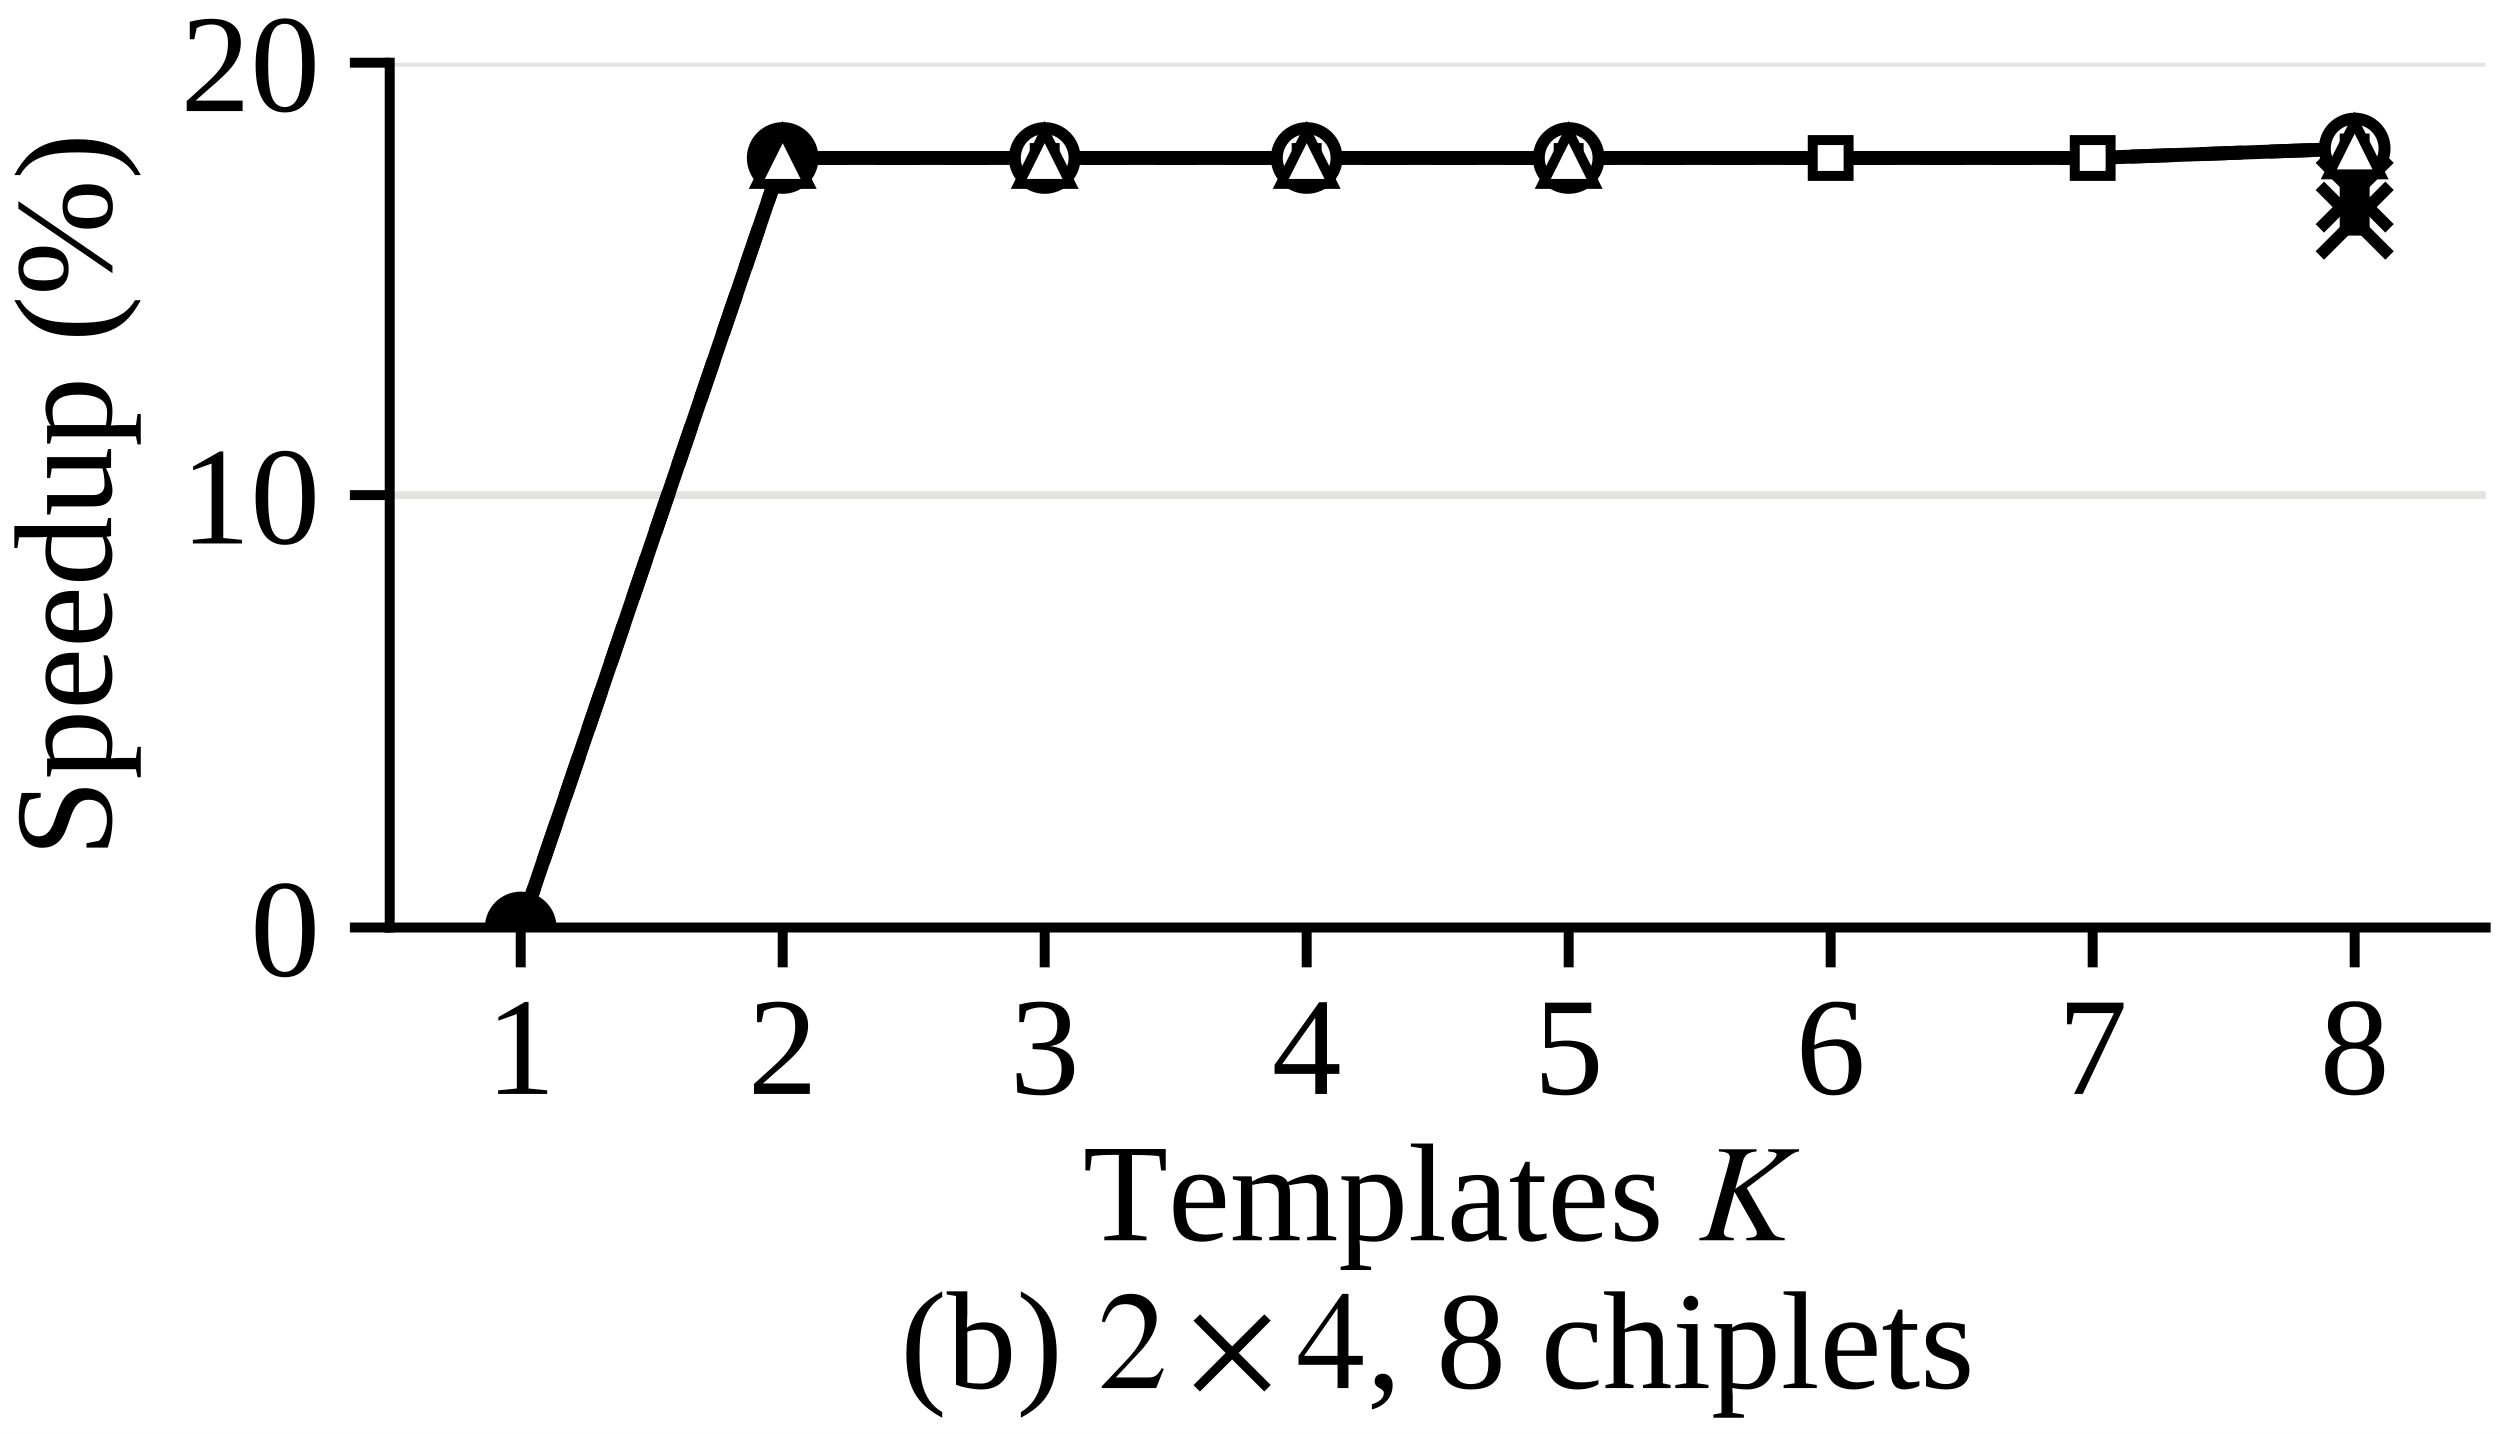
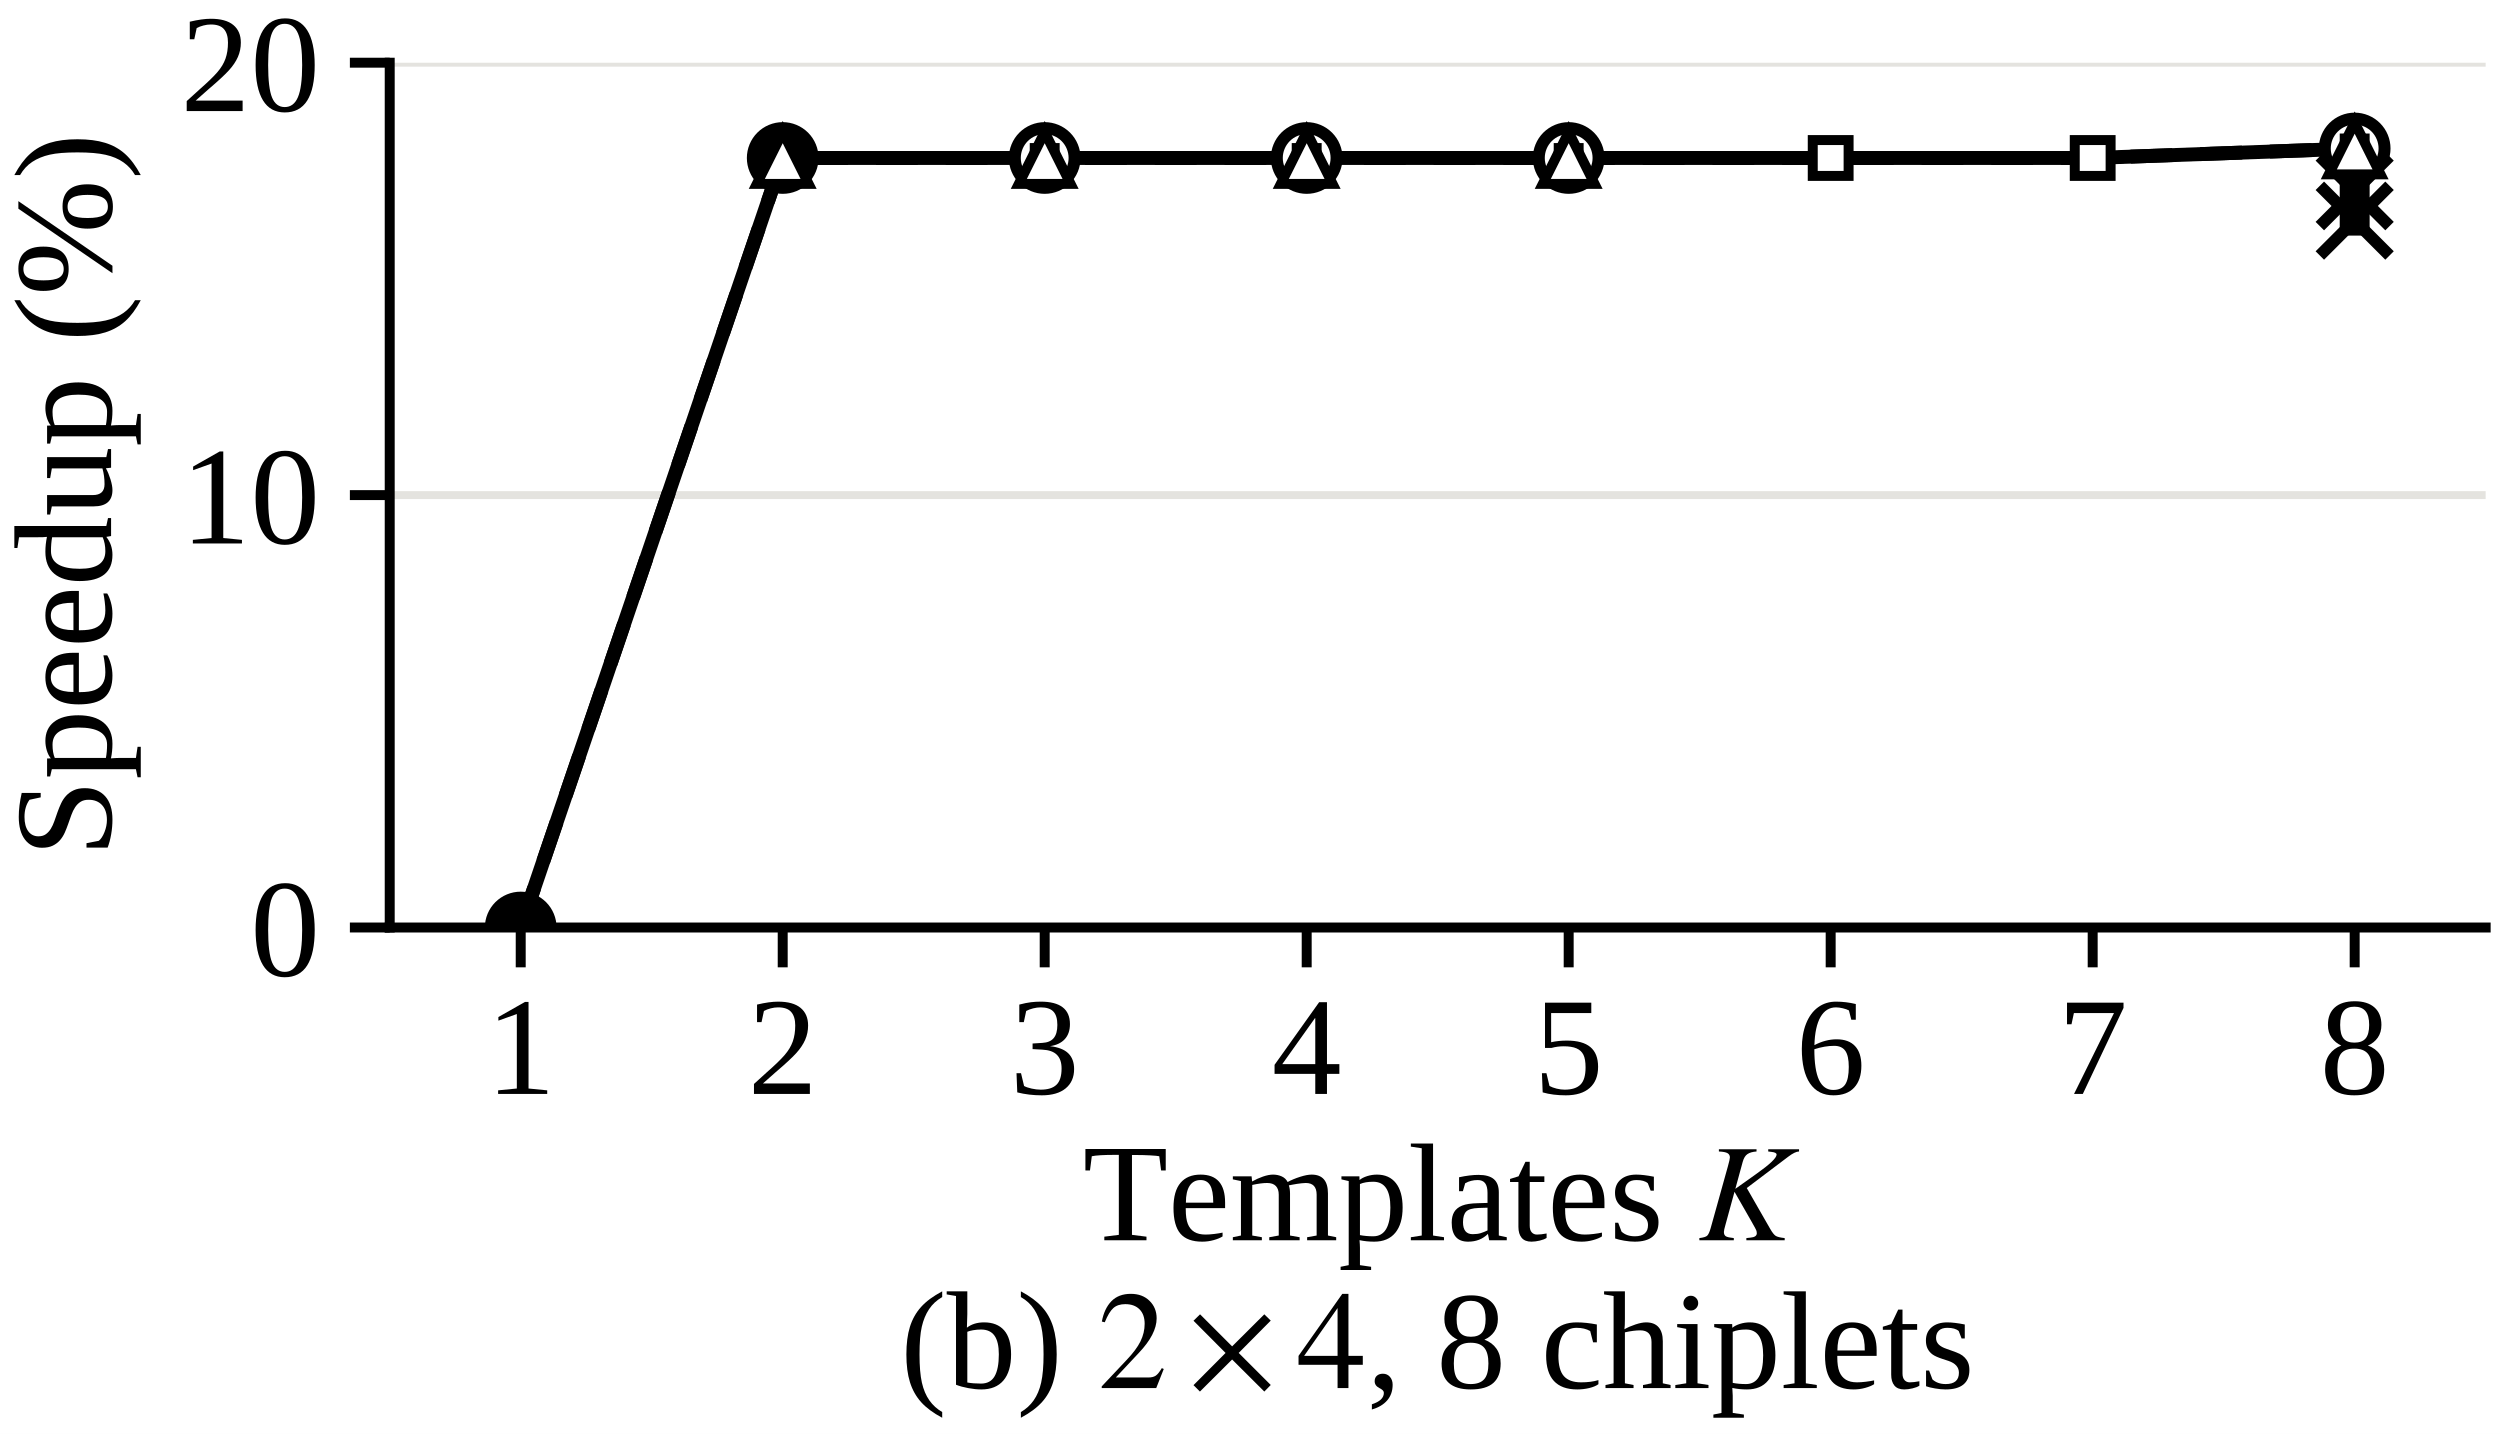
<svg xmlns="http://www.w3.org/2000/svg" xmlns:xlink="http://www.w3.org/1999/xlink" width="125.529pt" height="72pt" viewBox="0 0 125.529 72" version="1.1">
  <defs>
    <style type="text/css">*{stroke-linejoin: round; stroke-linecap: butt}</style>
  </defs>
  <g id="figure_1">
    <g id="patch_1">
      <path d="M 0 72  L 125.529 72  L 125.529 0  L 0 0  z " style="fill: #ffffff" />
    </g>
    <g id="axes_1">
      <g id="patch_2">
        <path d="M 19.568 46.572  L 124.809 46.572  L 124.809 3.149  L 19.568 3.149  z " style="fill: #ffffff" />
      </g>
      <g id="matplotlib.axis_1">
        <g id="xtick_1">
          <g id="line2d_1">
            <defs>
-               <path id="m168c11b2f8" d="M 0 0  L 0 2  " style="stroke: #000000; stroke-width: 0.5" />
-             </defs>
-             <g>
-               <use xlink:href="#m168c11b2f8" x="26.146" y="46.572" style="stroke: #000000; stroke-width: 0.5" />
+               <path id="m51d42bd4fb" d="M 0 0  L 0 2  " style="stroke: #000000; stroke-width: 0.5" />
+             </defs>
+             <g>
+               <use xlink:href="#m51d42bd4fb" x="26.146" y="46.572" style="stroke: #000000; stroke-width: 0.5" />
            </g>
          </g>
          <g id="text_1">
            <g transform="translate(24.3957 54.92922) scale(0.07 -0.07)">
              <defs>
                <path id="LiberationSerif-31" d="M 1959 250  L 2816 166  L 2816 0  L 563 0  L 563 166  L 1422 250  L 1422 3669  L 575 3366  L 575 3531  L 1797 4225  L 1959 4225  L 1959 250  z " transform="scale(0.015625)" />
              </defs>
              <use xlink:href="#LiberationSerif-31" />
            </g>
          </g>
        </g>
        <g id="xtick_2">
          <g id="line2d_2">
            <g>
-               <use xlink:href="#m168c11b2f8" x="39.301" y="46.572" style="stroke: #000000; stroke-width: 0.5" />
+               <use xlink:href="#m51d42bd4fb" x="39.301" y="46.572" style="stroke: #000000; stroke-width: 0.5" />
            </g>
          </g>
          <g id="text_2">
            <g transform="translate(37.55084 54.92922) scale(0.07 -0.07)">
              <defs>
                <path id="LiberationSerif-32" d="M 2847 0  L 281 0  L 281 459  L 863 988  Q 1422 1478 1684 1781  Q 1947 2084 2061 2406  Q 2175 2728 2175 3144  Q 2175 3550 1990 3762  Q 1806 3975 1388 3975  Q 1222 3975 1047 3929  Q 872 3884 738 3809  L 628 3297  L 422 3297  L 422 4103  Q 991 4238 1388 4238  Q 2075 4238 2420 3952  Q 2766 3666 2766 3144  Q 2766 2794 2630 2483  Q 2494 2172 2212 1864  Q 1931 1556 1281 1003  Q 1003 766 691 481  L 2847 481  L 2847 0  z " transform="scale(0.015625)" />
              </defs>
              <use xlink:href="#LiberationSerif-32" />
            </g>
          </g>
        </g>
        <g id="xtick_3">
          <g id="line2d_3">
            <g>
-               <use xlink:href="#m168c11b2f8" x="52.456" y="46.572" style="stroke: #000000; stroke-width: 0.5" />
+               <use xlink:href="#m51d42bd4fb" x="52.456" y="46.572" style="stroke: #000000; stroke-width: 0.5" />
            </g>
          </g>
          <g id="text_3">
            <g transform="translate(50.70598 54.92922) scale(0.07 -0.07)">
              <defs>
                <path id="LiberationSerif-33" d="M 2950 1141  Q 2950 575 2562 256  Q 2175 -63 1466 -63  Q 872 -63 341 72  L 306 953  L 513 953  L 653 366  Q 775 297 998 247  Q 1222 197 1416 197  Q 1906 197 2140 422  Q 2375 647 2375 1172  Q 2375 1584 2159 1798  Q 1944 2013 1491 2034  L 1044 2059  L 1044 2316  L 1491 2344  Q 1844 2363 2012 2563  Q 2181 2763 2181 3169  Q 2181 3591 1998 3783  Q 1816 3975 1416 3975  Q 1250 3975 1069 3929  Q 888 3884 750 3809  L 641 3297  L 434 3297  L 434 4103  Q 744 4184 969 4211  Q 1194 4238 1416 4238  Q 2759 4238 2759 3206  Q 2759 2772 2520 2514  Q 2281 2256 1844 2194  Q 2413 2128 2681 1867  Q 2950 1606 2950 1141  z " transform="scale(0.015625)" />
              </defs>
              <use xlink:href="#LiberationSerif-33" />
            </g>
          </g>
        </g>
        <g id="xtick_4">
          <g id="line2d_4">
            <g>
-               <use xlink:href="#m168c11b2f8" x="65.611" y="46.572" style="stroke: #000000; stroke-width: 0.5" />
+               <use xlink:href="#m51d42bd4fb" x="65.611" y="46.572" style="stroke: #000000; stroke-width: 0.5" />
            </g>
          </g>
          <g id="text_4">
            <g transform="translate(63.86112 54.92922) scale(0.07 -0.07)">
              <defs>
                <path id="LiberationSerif-34" d="M 2531 922  L 2531 0  L 1994 0  L 1994 922  L 125 922  L 125 1338  L 2172 4213  L 2531 4213  L 2531 1369  L 3100 1369  L 3100 922  L 2531 922  z M 1994 3478  L 1978 3478  L 478 1369  L 1994 1369  L 1994 3478  z " transform="scale(0.015625)" />
              </defs>
              <use xlink:href="#LiberationSerif-34" />
            </g>
          </g>
        </g>
        <g id="xtick_5">
          <g id="line2d_5">
            <g>
-               <use xlink:href="#m168c11b2f8" x="78.766" y="46.572" style="stroke: #000000; stroke-width: 0.5" />
+               <use xlink:href="#m51d42bd4fb" x="78.766" y="46.572" style="stroke: #000000; stroke-width: 0.5" />
            </g>
          </g>
          <g id="text_5">
            <g transform="translate(77.01627 54.92922) scale(0.07 -0.07)">
              <defs>
                <path id="LiberationSerif-35" d="M 1516 2450  Q 2241 2450 2595 2153  Q 2950 1856 2950 1247  Q 2950 616 2565 276  Q 2181 -63 1466 -63  Q 872 -63 406 72  L 372 953  L 578 953  L 719 366  Q 856 291 1048 244  Q 1241 197 1416 197  Q 1909 197 2142 430  Q 2375 663 2375 1216  Q 2375 1603 2275 1801  Q 2175 2000 1956 2094  Q 1738 2188 1369 2188  Q 1084 2188 813 2113  L 513 2113  L 513 4191  L 2638 4191  L 2638 3713  L 794 3713  L 794 2375  Q 1131 2450 1516 2450  z " transform="scale(0.015625)" />
              </defs>
              <use xlink:href="#LiberationSerif-35" />
            </g>
          </g>
        </g>
        <g id="xtick_6">
          <g id="line2d_6">
            <g>
-               <use xlink:href="#m168c11b2f8" x="91.921" y="46.572" style="stroke: #000000; stroke-width: 0.5" />
+               <use xlink:href="#m51d42bd4fb" x="91.921" y="46.572" style="stroke: #000000; stroke-width: 0.5" />
            </g>
          </g>
          <g id="text_6">
            <g transform="translate(90.17141 54.92922) scale(0.07 -0.07)">
              <defs>
                <path id="LiberationSerif-36" d="M 3009 1300  Q 3009 647 2679 292  Q 2350 -63 1728 -63  Q 1022 -63 648 487  Q 275 1038 275 2069  Q 275 2744 472 3234  Q 669 3725 1023 3981  Q 1378 4238 1844 4238  Q 2300 4238 2753 4128  L 2753 3406  L 2547 3406  L 2438 3834  Q 2334 3891 2159 3933  Q 1984 3975 1844 3975  Q 1388 3975 1133 3533  Q 878 3091 853 2241  Q 1363 2509 1875 2509  Q 2428 2509 2718 2198  Q 3009 1888 3009 1300  z M 1716 184  Q 2094 184 2262 429  Q 2431 675 2431 1241  Q 2431 1753 2270 1981  Q 2109 2209 1759 2209  Q 1331 2209 850 2053  Q 850 1100 1065 642  Q 1281 184 1716 184  z " transform="scale(0.015625)" />
              </defs>
              <use xlink:href="#LiberationSerif-36" />
            </g>
          </g>
        </g>
        <g id="xtick_7">
          <g id="line2d_7">
            <g>
-               <use xlink:href="#m168c11b2f8" x="105.077" y="46.572" style="stroke: #000000; stroke-width: 0.5" />
+               <use xlink:href="#m51d42bd4fb" x="105.077" y="46.572" style="stroke: #000000; stroke-width: 0.5" />
            </g>
          </g>
          <g id="text_7">
            <g transform="translate(103.3266 54.92922) scale(0.07 -0.07)">
              <defs>
                <path id="LiberationSerif-37" d="M 628 3200  L 422 3200  L 422 4191  L 3016 4191  L 3016 3950  L 1147 0  L 744 0  L 2578 3713  L 738 3713  L 628 3200  z " transform="scale(0.015625)" />
              </defs>
              <use xlink:href="#LiberationSerif-37" />
            </g>
          </g>
        </g>
        <g id="xtick_8">
          <g id="line2d_8">
            <g>
-               <use xlink:href="#m168c11b2f8" x="118.232" y="46.572" style="stroke: #000000; stroke-width: 0.5" />
+               <use xlink:href="#m51d42bd4fb" x="118.232" y="46.572" style="stroke: #000000; stroke-width: 0.5" />
            </g>
          </g>
          <g id="text_8">
            <g transform="translate(116.4817 54.92922) scale(0.07 -0.07)">
              <defs>
                <path id="LiberationSerif-38" d="M 2828 3169  Q 2828 2825 2661 2586  Q 2494 2347 2209 2222  Q 2566 2091 2761 1811  Q 2956 1531 2956 1131  Q 2956 538 2622 237  Q 2288 -63 1581 -63  Q 244 -63 244 1131  Q 244 1547 444 1820  Q 644 2094 984 2222  Q 713 2347 542 2584  Q 372 2822 372 3169  Q 372 3688 689 3972  Q 1006 4256 1606 4256  Q 2188 4256 2508 3973  Q 2828 3691 2828 3169  z M 2394 1131  Q 2394 1631 2198 1856  Q 2003 2081 1581 2081  Q 1169 2081 987 1867  Q 806 1653 806 1131  Q 806 603 990 393  Q 1175 184 1581 184  Q 1997 184 2195 401  Q 2394 619 2394 1131  z M 2266 3169  Q 2266 3600 2097 3803  Q 1928 4006 1588 4006  Q 1256 4006 1095 3809  Q 934 3613 934 3169  Q 934 2734 1090 2545  Q 1247 2356 1588 2356  Q 1938 2356 2102 2548  Q 2266 2741 2266 3169  z " transform="scale(0.015625)" />
              </defs>
              <use xlink:href="#LiberationSerif-38" />
            </g>
          </g>
        </g>
        <g id="text_9">
          <g transform="translate(54.37369 62.32) scale(0.07 -0.07)">
            <defs>
              <path id="LiberationSerif-54" d="M 984 0  L 984 166  L 1650 250  L 1650 3922  L 1491 3922  Q 700 3922 409 3859  L 325 3206  L 116 3206  L 116 4191  L 3803 4191  L 3803 3206  L 3591 3206  L 3506 3859  Q 3413 3881 3097 3898  Q 2781 3916 2406 3916  L 2253 3916  L 2253 250  L 2919 166  L 2919 0  L 984 0  z " transform="scale(0.015625)" />
              <path id="LiberationSerif-65" d="M 813 1478  L 813 1422  Q 813 991 908 752  Q 1003 513 1201 388  Q 1400 263 1722 263  Q 1891 263 2122 291  Q 2353 319 2503 353  L 2503 178  Q 2353 81 2095 9  Q 1838 -63 1569 -63  Q 884 -63 567 306  Q 250 675 250 1491  Q 250 2259 572 2637  Q 894 3016 1491 3016  Q 2619 3016 2619 1734  L 2619 1478  L 813 1478  z M 1491 2766  Q 1166 2766 992 2503  Q 819 2241 819 1728  L 2075 1728  Q 2075 2288 1931 2527  Q 1788 2766 1491 2766  z " transform="scale(0.015625)" />
              <path id="LiberationSerif-6d" d="M 1019 2700  Q 1253 2834 1515 2925  Q 1778 3016 1978 3016  Q 2194 3016 2376 2934  Q 2559 2853 2650 2675  Q 2891 2809 3214 2912  Q 3538 3016 3750 3016  Q 4500 3016 4500 2150  L 4500 219  L 4878 141  L 4878 0  L 3544 0  L 3544 141  L 3981 219  L 3981 2094  Q 3981 2631 3481 2631  Q 3400 2631 3292 2618  Q 3184 2606 3076 2590  Q 2969 2575 2870 2554  Q 2772 2534 2706 2522  Q 2759 2353 2759 2150  L 2759 219  L 3200 141  L 3200 0  L 1806 0  L 1806 141  L 2241 219  L 2241 2094  Q 2241 2353 2108 2492  Q 1975 2631 1709 2631  Q 1434 2631 1025 2541  L 1025 219  L 1466 141  L 1466 0  L 134 0  L 134 141  L 506 219  L 506 2719  L 134 2797  L 134 2938  L 994 2938  L 1019 2700  z " transform="scale(0.015625)" />
              <path id="LiberationSerif-70" d="M 475 2719  L 141 2797  L 141 2938  L 966 2938  L 972 2766  Q 1103 2878 1323 2947  Q 1544 3016 1772 3016  Q 2334 3016 2642 2625  Q 2950 2234 2950 1503  Q 2950 756 2614 346  Q 2278 -63 1644 -63  Q 1291 -63 972 6  Q 991 -219 991 -347  L 991 -1141  L 1503 -1216  L 1503 -1363  L 103 -1363  L 103 -1216  L 475 -1141  L 475 2719  z M 2388 1503  Q 2388 2103 2192 2395  Q 1997 2688 1600 2688  Q 1234 2688 991 2584  L 991 238  Q 1269 184 1600 184  Q 2388 184 2388 1503  z " transform="scale(0.015625)" />
              <path id="LiberationSerif-6c" d="M 1147 219  L 1650 141  L 1650 0  L 128 0  L 128 141  L 628 219  L 628 4225  L 128 4300  L 128 4441  L 1147 4441  L 1147 219  z " transform="scale(0.015625)" />
              <path id="LiberationSerif-61" d="M 1453 3003  Q 1934 3003 2161 2806  Q 2388 2609 2388 2203  L 2388 219  L 2753 141  L 2753 0  L 1947 0  L 1888 294  Q 1531 -63 978 -63  Q 225 -63 225 813  Q 225 1106 339 1298  Q 453 1491 703 1592  Q 953 1694 1428 1703  L 1869 1716  L 1869 2175  Q 1869 2478 1758 2622  Q 1647 2766 1416 2766  Q 1103 2766 844 2619  L 738 2253  L 563 2253  L 563 2894  Q 1069 3003 1453 3003  z M 1869 1497  L 1459 1484  Q 1041 1469 892 1322  Q 744 1175 744 831  Q 744 281 1191 281  Q 1403 281 1558 329  Q 1713 378 1869 453  L 1869 1497  z " transform="scale(0.015625)" />
              <path id="LiberationSerif-74" d="M 1044 -63  Q 744 -63 595 115  Q 447 294 447 616  L 447 2675  L 63 2675  L 63 2816  L 453 2938  L 769 3603  L 966 3603  L 966 2938  L 1638 2938  L 1638 2675  L 966 2675  L 966 672  Q 966 469 1058 366  Q 1150 263 1300 263  Q 1481 263 1741 313  L 1741 109  Q 1631 34 1425 -14  Q 1219 -63 1044 -63  z " transform="scale(0.015625)" />
              <path id="LiberationSerif-73" d="M 2259 825  Q 2259 388 1982 162  Q 1706 -63 1166 -63  Q 947 -63 683 -17  Q 419 28 269 84  L 269 806  L 409 806  L 563 397  Q 797 184 1172 184  Q 1778 184 1778 703  Q 1778 1084 1300 1247  L 1022 1338  Q 706 1441 562 1547  Q 419 1653 341 1808  Q 263 1963 263 2181  Q 263 2569 527 2792  Q 791 3016 1241 3016  Q 1563 3016 2047 2919  L 2047 2278  L 1900 2278  L 1769 2619  Q 1603 2766 1247 2766  Q 994 2766 861 2641  Q 728 2516 728 2303  Q 728 2125 848 2003  Q 969 1881 1213 1800  Q 1672 1644 1812 1572  Q 1953 1500 2051 1395  Q 2150 1291 2204 1156  Q 2259 1022 2259 825  z " transform="scale(0.015625)" />
              <path id="LiberationSerif-20" transform="scale(0.015625)" />
              <path id="STIXGeneral-Italic-4b" d="M 4621 4179  L 4621 4077  Q 4442 4077 4128 3840  L 2221 2400  L 3296 525  Q 3443 269 3552 201  Q 3661 134 3962 102  L 3962 0  L 2202 0  L 2202 102  L 2387 122  Q 2682 147 2682 326  Q 2682 365 2672 409  Q 2662 454 2630 515  Q 2598 576 2579 611  Q 2560 646 2509 736  Q 2458 826 2445 851  L 1658 2227  L 1242 710  Q 1171 467 1171 384  Q 1171 237 1264 182  Q 1357 128 1626 102  L 1626 0  L 45 0  L 45 102  Q 320 134 403 211  Q 486 288 563 557  L 1357 3405  Q 1446 3725 1446 3802  Q 1446 3936 1337 4000  Q 1229 4064 941 4077  L 941 4179  L 2669 4179  L 2669 4077  Q 2400 4058 2253 3958  Q 2106 3859 2035 3603  L 1696 2362  L 2675 3059  Q 3590 3706 3590 3936  Q 3590 4032 3360 4058  L 3206 4077  L 3206 4179  L 4621 4179  z " transform="scale(0.015625)" />
            </defs>
            <use xlink:href="#LiberationSerif-54" transform="translate(0 0.609375)" />
            <use xlink:href="#LiberationSerif-65" transform="translate(61.08398 0.609375)" />
            <use xlink:href="#LiberationSerif-6d" transform="translate(105.4688 0.609375)" />
            <use xlink:href="#LiberationSerif-70" transform="translate(183.252 0.609375)" />
            <use xlink:href="#LiberationSerif-6c" transform="translate(233.252 0.609375)" />
            <use xlink:href="#LiberationSerif-61" transform="translate(261.0352 0.609375)" />
            <use xlink:href="#LiberationSerif-74" transform="translate(305.4199 0.609375)" />
            <use xlink:href="#LiberationSerif-65" transform="translate(333.2031 0.609375)" />
            <use xlink:href="#LiberationSerif-73" transform="translate(377.5879 0.609375)" />
            <use xlink:href="#LiberationSerif-20" transform="translate(416.5039 0.609375)" />
            <use xlink:href="#STIXGeneral-Italic-4b" transform="translate(441.5039 0.609375)" />
          </g>
          <g transform="translate(45.2037 69.74) scale(0.07 -0.07)">
            <defs>
              <path id="LiberationSerif-28" d="M 884 1544  Q 884 731 993 248  Q 1103 -234 1337 -565  Q 1572 -897 1925 -1100  L 1925 -1363  Q 1306 -1034 957 -645  Q 609 -256 445 270  Q 281 797 281 1544  Q 281 2288 443 2811  Q 606 3334 953 3721  Q 1300 4109 1925 4441  L 1925 4178  Q 1544 3959 1319 3617  Q 1094 3275 989 2819  Q 884 2363 884 1544  z " transform="scale(0.015625)" />
              <path id="LiberationSerif-62" d="M 2394 1550  Q 2394 2125 2194 2406  Q 1994 2688 1575 2688  Q 1391 2688 1209 2655  Q 1028 2622 947 2584  L 947 256  Q 1209 206 1575 206  Q 2006 206 2200 543  Q 2394 881 2394 1550  z M 428 4225  L 0 4300  L 0 4441  L 947 4441  L 947 3391  Q 947 3222 928 2772  Q 1241 3016 1716 3016  Q 2316 3016 2636 2652  Q 2956 2288 2956 1550  Q 2956 759 2604 348  Q 2253 -63 1588 -63  Q 1319 -63 995 -3  Q 672 56 428 153  L 428 4225  z " transform="scale(0.015625)" />
              <path id="LiberationSerif-29" d="M 206 -1363  L 206 -1100  Q 559 -897 793 -564  Q 1028 -231 1137 251  Q 1247 734 1247 1544  Q 1247 2363 1142 2819  Q 1038 3275 813 3617  Q 588 3959 206 4178  L 206 4441  Q 831 4106 1178 3720  Q 1525 3334 1687 2811  Q 1850 2288 1850 1544  Q 1850 800 1687 273  Q 1525 -253 1178 -640  Q 831 -1028 206 -1363  z " transform="scale(0.015625)" />
              <path id="STIXGeneral-Regular-32" d="M 3034 877  L 2688 0  L 186 0  L 186 77  L 1325 1286  Q 1773 1754 1965 2144  Q 2157 2534 2157 2950  Q 2157 3379 1920 3616  Q 1683 3853 1267 3853  Q 922 3853 720 3673  Q 518 3494 326 3021  L 192 3053  Q 301 3648 630 3987  Q 960 4326 1523 4326  Q 2054 4326 2380 4006  Q 2707 3686 2707 3200  Q 2707 2477 1888 1613  L 832 486  L 2330 486  Q 2541 486 2665 569  Q 2790 653 2944 915  L 3034 877  z " transform="scale(0.015625)" />
              <path id="STIXGeneral-Regular-d7" d="M 3821 141  L 3526 -160  L 2048 1312  L 570 -160  L 275 134  L 1747 1613  L 275 3091  L 576 3386  L 2048 1914  L 3526 3386  L 3821 3098  L 2349 1613  L 3821 141  z " transform="scale(0.015625)" />
              <path id="STIXGeneral-Regular-34" d="M 3027 1069  L 2368 1069  L 2368 0  L 1869 0  L 1869 1069  L 77 1069  L 77 1478  L 2086 4326  L 2368 4326  L 2368 1478  L 3027 1478  L 3027 1069  z M 1869 1478  L 1869 3674  L 333 1478  L 1869 1478  z " transform="scale(0.015625)" />
              <path id="LiberationSerif-2c" d="M 1197 153  Q 1197 -275 948 -564  Q 700 -853 244 -984  L 244 -744  Q 794 -569 794 -219  Q 794 -156 747 -106  Q 700 -56 584 3  Q 372 113 372 313  Q 372 481 478 570  Q 584 659 750 659  Q 950 659 1073 515  Q 1197 372 1197 153  z " transform="scale(0.015625)" />
              <path id="LiberationSerif-63" d="M 2644 178  Q 2491 66 2222 1  Q 1953 -63 1672 -63  Q 244 -63 244 1491  Q 244 2225 608 2620  Q 972 3016 1650 3016  Q 2072 3016 2572 2919  L 2572 2100  L 2400 2100  L 2266 2619  Q 2006 2766 1644 2766  Q 806 2766 806 1491  Q 806 828 1061 545  Q 1316 263 1850 263  Q 2306 263 2644 366  L 2644 178  z " transform="scale(0.015625)" />
              <path id="LiberationSerif-68" d="M 1019 3169  Q 1019 2844 997 2700  Q 1222 2828 1508 2922  Q 1794 3016 1991 3016  Q 2372 3016 2565 2794  Q 2759 2572 2759 2150  L 2759 219  L 3116 141  L 3116 0  L 1850 0  L 1850 141  L 2241 219  L 2241 2113  Q 2241 2650 1722 2650  Q 1428 2650 1019 2559  L 1019 219  L 1416 141  L 1416 0  L 128 0  L 128 141  L 500 219  L 500 4225  L 63 4300  L 63 4441  L 1019 4441  L 1019 3169  z " transform="scale(0.015625)" />
              <path id="LiberationSerif-69" d="M 1184 3897  Q 1184 3759 1084 3659  Q 984 3559 844 3559  Q 706 3559 606 3659  Q 506 3759 506 3897  Q 506 4038 606 4138  Q 706 4238 844 4238  Q 984 4238 1084 4138  Q 1184 4038 1184 3897  z M 1153 219  L 1656 141  L 1656 0  L 134 0  L 134 141  L 634 219  L 634 2719  L 219 2797  L 219 2938  L 1153 2938  L 1153 219  z " transform="scale(0.015625)" />
            </defs>
            <use xlink:href="#LiberationSerif-28" transform="translate(0 0.609375)" />
            <use xlink:href="#LiberationSerif-62" transform="translate(33.30078 0.609375)" />
            <use xlink:href="#LiberationSerif-29" transform="translate(83.30078 0.609375)" />
            <use xlink:href="#LiberationSerif-20" transform="translate(116.6016 0.609375)" />
            <use xlink:href="#STIXGeneral-Regular-32" transform="translate(141.6016 0.609375)" />
            <use xlink:href="#STIXGeneral-Regular-d7" transform="translate(206.0415 0.609375)" />
            <use xlink:href="#STIXGeneral-Regular-34" transform="translate(284.4815 0.609375)" />
            <use xlink:href="#LiberationSerif-2c" transform="translate(334.4815 0.609375)" />
            <use xlink:href="#LiberationSerif-20" transform="translate(359.4815 0.609375)" />
            <use xlink:href="#LiberationSerif-38" transform="translate(384.4815 0.609375)" />
            <use xlink:href="#LiberationSerif-20" transform="translate(434.4815 0.609375)" />
            <use xlink:href="#LiberationSerif-63" transform="translate(459.4815 0.609375)" />
            <use xlink:href="#LiberationSerif-68" transform="translate(503.8663 0.609375)" />
            <use xlink:href="#LiberationSerif-69" transform="translate(553.8663 0.609375)" />
            <use xlink:href="#LiberationSerif-70" transform="translate(581.6495 0.609375)" />
            <use xlink:href="#LiberationSerif-6c" transform="translate(631.6495 0.609375)" />
            <use xlink:href="#LiberationSerif-65" transform="translate(659.4327 0.609375)" />
            <use xlink:href="#LiberationSerif-74" transform="translate(703.8174 0.609375)" />
            <use xlink:href="#LiberationSerif-73" transform="translate(731.6006 0.609375)" />
          </g>
        </g>
      </g>
      <g id="matplotlib.axis_2">
        <g id="ytick_1">
          <g id="line2d_9">
-             <path d="M 19.568 46.572  L 124.809 46.572  " clip-path="url(#p1890833bc2)" style="fill: none; stroke: #e4e3df; stroke-width: 0.4; stroke-linecap: square" />
+             <path d="M 19.568 46.572  L 124.809 46.572  " clip-path="url(#p691ab13cd3)" style="fill: none; stroke: #e4e3df; stroke-width: 0.4; stroke-linecap: square" />
          </g>
          <g id="line2d_10">
            <defs>
-               <path id="m4f9cd10529" d="M 0 0  L -2 0  " style="stroke: #000000; stroke-width: 0.5" />
-             </defs>
-             <g>
-               <use xlink:href="#m4f9cd10529" x="19.568" y="46.572" style="stroke: #000000; stroke-width: 0.5" />
+               <path id="m65e7b6f42e" d="M 0 0  L -2 0  " style="stroke: #000000; stroke-width: 0.5" />
+             </defs>
+             <g>
+               <use xlink:href="#m65e7b6f42e" x="19.568" y="46.572" style="stroke: #000000; stroke-width: 0.5" />
            </g>
          </g>
          <g id="text_10">
            <g transform="translate(12.56813 49.00055) scale(0.07 -0.07)">
              <defs>
                <path id="LiberationSerif-30" d="M 2956 2113  Q 2956 -63 1581 -63  Q 919 -63 581 493  Q 244 1050 244 2113  Q 244 3153 581 3704  Q 919 4256 1606 4256  Q 2269 4256 2612 3711  Q 2956 3166 2956 2113  z M 2381 2113  Q 2381 3119 2190 3562  Q 2000 4006 1581 4006  Q 1175 4006 997 3587  Q 819 3169 819 2113  Q 819 1050 1000 617  Q 1181 184 1581 184  Q 1994 184 2187 639  Q 2381 1094 2381 2113  z " transform="scale(0.015625)" />
              </defs>
              <use xlink:href="#LiberationSerif-30" />
            </g>
          </g>
        </g>
        <g id="ytick_2">
          <g id="line2d_11">
-             <path d="M 19.568 24.86  L 124.809 24.86  " clip-path="url(#p1890833bc2)" style="fill: none; stroke: #e4e3df; stroke-width: 0.4; stroke-linecap: square" />
+             <path d="M 19.568 24.86  L 124.809 24.86  " clip-path="url(#p691ab13cd3)" style="fill: none; stroke: #e4e3df; stroke-width: 0.4; stroke-linecap: square" />
          </g>
          <g id="line2d_12">
            <g>
-               <use xlink:href="#m4f9cd10529" x="19.568" y="24.86" style="stroke: #000000; stroke-width: 0.5" />
+               <use xlink:href="#m65e7b6f42e" x="19.568" y="24.86" style="stroke: #000000; stroke-width: 0.5" />
            </g>
          </g>
          <g id="text_11">
            <g transform="translate(9.068125 27.28894) scale(0.07 -0.07)">
              <use xlink:href="#LiberationSerif-31" />
              <use xlink:href="#LiberationSerif-30" x="50" />
            </g>
          </g>
        </g>
        <g id="ytick_3">
          <g id="line2d_13">
-             <path d="M 19.568 3.149  L 124.809 3.149  " clip-path="url(#p1890833bc2)" style="fill: none; stroke: #e4e3df; stroke-width: 0.4; stroke-linecap: square" />
+             <path d="M 19.568 3.149  L 124.809 3.149  " clip-path="url(#p691ab13cd3)" style="fill: none; stroke: #e4e3df; stroke-width: 0.4; stroke-linecap: square" />
          </g>
          <g id="line2d_14">
            <g>
-               <use xlink:href="#m4f9cd10529" x="19.568" y="3.149" style="stroke: #000000; stroke-width: 0.5" />
+               <use xlink:href="#m65e7b6f42e" x="19.568" y="3.149" style="stroke: #000000; stroke-width: 0.5" />
            </g>
          </g>
          <g id="text_12">
            <g transform="translate(9.068125 5.577344) scale(0.07 -0.07)">
              <use xlink:href="#LiberationSerif-32" />
              <use xlink:href="#LiberationSerif-30" x="50" />
            </g>
          </g>
        </g>
        <g id="text_13">
          <g transform="translate(5.577344 43.03512) rotate(-90) scale(0.07 -0.07)">
            <defs>
              <path id="LiberationSerif-53" d="M 434 1128  L 638 1128  L 747 563  Q 863 416 1145 303  Q 1428 191 1703 191  Q 2141 191 2386 414  Q 2631 638 2631 1031  Q 2631 1256 2536 1403  Q 2441 1550 2286 1651  Q 2131 1753 1934 1823  Q 1738 1894 1530 1966  Q 1322 2038 1125 2125  Q 928 2213 773 2347  Q 619 2481 523 2679  Q 428 2878 428 3169  Q 428 3669 803 3953  Q 1178 4238 1844 4238  Q 2350 4238 2944 4103  L 2944 3231  L 2741 3231  L 2631 3744  Q 2313 3975 1844 3975  Q 1425 3975 1189 3804  Q 953 3634 953 3334  Q 953 3131 1048 2997  Q 1144 2863 1298 2767  Q 1453 2672 1651 2603  Q 1850 2534 2058 2461  Q 2266 2388 2464 2295  Q 2663 2203 2817 2061  Q 2972 1919 3067 1714  Q 3163 1509 3163 1209  Q 3163 603 2791 270  Q 2419 -63 1719 -63  Q 1381 -63 1040 -3  Q 700 56 434 159  L 434 1128  z " transform="scale(0.015625)" />
              <path id="LiberationSerif-64" d="M 2259 219  Q 1906 -63 1434 -63  Q 231 -63 231 1441  Q 231 2213 572 2614  Q 913 3016 1575 3016  Q 1913 3016 2259 2944  Q 2241 3047 2241 3463  L 2241 4225  L 1747 4300  L 1747 4441  L 2759 4441  L 2759 219  L 3122 141  L 3122 0  L 2297 0  L 2259 219  z M 794 1441  Q 794 847 994 555  Q 1194 263 1606 263  Q 1959 263 2241 384  L 2241 2706  Q 1963 2759 1606 2759  Q 794 2759 794 1441  z " transform="scale(0.015625)" />
              <path id="LiberationSerif-75" d="M 978 838  Q 978 300 1478 300  Q 1866 300 2203 397  L 2203 2719  L 1759 2797  L 1759 2938  L 2719 2938  L 2719 219  L 3091 141  L 3091 0  L 2234 0  L 2209 238  Q 1988 116 1697 26  Q 1406 -63 1209 -63  Q 459 -63 459 800  L 459 2719  L 84 2797  L 84 2938  L 978 2938  L 978 838  z " transform="scale(0.015625)" />
              <path id="LiberationSerif-25" d="M 1375 -63  L 1031 -63  L 3994 4256  L 4341 4256  L 1375 -63  z M 2253 3109  Q 2253 1947 1222 1947  Q 719 1947 469 2244  Q 219 2541 219 3109  Q 219 4256 1241 4256  Q 1738 4256 1995 3968  Q 2253 3681 2253 3109  z M 1766 3109  Q 1766 3584 1636 3804  Q 1506 4025 1222 4025  Q 950 4025 826 3817  Q 703 3609 703 3109  Q 703 2597 828 2386  Q 953 2175 1222 2175  Q 1503 2175 1634 2398  Q 1766 2622 1766 3109  z M 5113 1081  Q 5113 -84 4084 -84  Q 3581 -84 3329 212  Q 3078 509 3078 1081  Q 3078 1638 3331 1933  Q 3584 2228 4103 2228  Q 4600 2228 4856 1940  Q 5113 1653 5113 1081  z M 4628 1081  Q 4628 1556 4498 1776  Q 4369 1997 4084 1997  Q 3813 1997 3689 1789  Q 3566 1581 3566 1081  Q 3566 569 3691 358  Q 3816 147 4084 147  Q 4366 147 4497 370  Q 4628 594 4628 1081  z " transform="scale(0.015625)" />
            </defs>
            <use xlink:href="#LiberationSerif-53" />
            <use xlink:href="#LiberationSerif-70" x="55.615" />
            <use xlink:href="#LiberationSerif-65" x="105.615" />
            <use xlink:href="#LiberationSerif-65" x="150" />
            <use xlink:href="#LiberationSerif-64" x="194.385" />
            <use xlink:href="#LiberationSerif-75" x="244.385" />
            <use xlink:href="#LiberationSerif-70" x="294.385" />
            <use xlink:href="#LiberationSerif-20" x="344.385" />
            <use xlink:href="#LiberationSerif-28" x="369.385" />
            <use xlink:href="#LiberationSerif-25" x="402.686" />
            <use xlink:href="#LiberationSerif-29" x="485.986" />
          </g>
        </g>
      </g>
      <g id="line2d_15">
-         <path d="M 26.146 46.572  L 39.301 7.933  L 52.456 7.933  L 65.611 7.933  L 78.766 7.933  L 91.921 7.933  L 105.077 7.933  L 118.232 7.456  " clip-path="url(#p1890833bc2)" style="fill: none; stroke: #000000; stroke-width: 0.7; stroke-linecap: square" />
+         <path d="M 26.146 46.572  L 39.301 7.933  L 52.456 7.933  L 65.611 7.933  L 78.766 7.933  L 91.921 7.933  L 105.077 7.933  L 118.232 7.456  " clip-path="url(#p691ab13cd3)" style="fill: none; stroke: #000000; stroke-width: 0.7; stroke-linecap: square" />
      </g>
      <g id="line2d_16">
-         <path d="M 26.146 46.572  L 39.301 7.933  L 52.456 7.933  L 65.611 7.933  L 78.766 7.933  L 91.921 7.933  L 105.077 7.933  L 118.232 7.456  " clip-path="url(#p1890833bc2)" style="fill: none; stroke-dasharray: 2.1,1.4; stroke-dashoffset: 0; stroke: #000000; stroke-width: 0.7" />
+         <path d="M 26.146 46.572  L 39.301 7.933  L 52.456 7.933  L 65.611 7.933  L 78.766 7.933  L 91.921 7.933  L 105.077 7.933  L 118.232 7.456  " clip-path="url(#p691ab13cd3)" style="fill: none; stroke-dasharray: 2.1,1.4; stroke-dashoffset: 0; stroke: #000000; stroke-width: 0.7" />
      </g>
      <g id="patch_3">
        <path d="M 19.568 46.572  L 19.568 3.149  " style="fill: none; stroke: #000000; stroke-width: 0.5; stroke-linejoin: miter; stroke-linecap: square" />
      </g>
      <g id="patch_4">
        <path d="M 19.568 46.572  L 124.809 46.572  " style="fill: none; stroke: #000000; stroke-width: 0.5; stroke-linejoin: miter; stroke-linecap: square" />
      </g>
      <g id="line2d_17">
-         <path d="M 26.146 46.572  " clip-path="url(#p1890833bc2)" style="fill: none; stroke: #000000; stroke-width: 1.5; stroke-linecap: square" />
-         <defs>
-           <path id="m7c342f6f8c" d="M 0 1.5  C 0.398 1.5 0.779 1.342 1.061 1.061  C 1.342 0.779 1.5 0.398 1.5 0  C 1.5 -0.398 1.342 -0.779 1.061 -1.061  C 0.779 -1.342 0.398 -1.5 0 -1.5  C -0.398 -1.5 -0.779 -1.342 -1.061 -1.061  C -1.342 -0.779 -1.5 -0.398 -1.5 0  C -1.5 0.398 -1.342 0.779 -1.061 1.061  C -0.779 1.342 -0.398 1.5 0 1.5  z " style="stroke: #000000; stroke-width: 0.6" />
-         </defs>
-         <g clip-path="url(#p1890833bc2)">
-           <use xlink:href="#m7c342f6f8c" x="26.146" y="46.572" style="stroke: #000000; stroke-width: 0.6" />
+         <path d="M 26.146 46.572  " clip-path="url(#p691ab13cd3)" style="fill: none; stroke: #000000; stroke-width: 1.5; stroke-linecap: square" />
+         <defs>
+           <path id="m6b5fa0d5ab" d="M 0 1.5  C 0.398 1.5 0.779 1.342 1.061 1.061  C 1.342 0.779 1.5 0.398 1.5 0  C 1.5 -0.398 1.342 -0.779 1.061 -1.061  C 0.779 -1.342 0.398 -1.5 0 -1.5  C -0.398 -1.5 -0.779 -1.342 -1.061 -1.061  C -1.342 -0.779 -1.5 -0.398 -1.5 0  C -1.5 0.398 -1.342 0.779 -1.061 1.061  C -0.779 1.342 -0.398 1.5 0 1.5  z " style="stroke: #000000; stroke-width: 0.6" />
+         </defs>
+         <g clip-path="url(#p691ab13cd3)">
+           <use xlink:href="#m6b5fa0d5ab" x="26.146" y="46.572" style="stroke: #000000; stroke-width: 0.6" />
        </g>
      </g>
      <g id="line2d_18">
-         <path d="M 39.301 7.933  " clip-path="url(#p1890833bc2)" style="fill: none; stroke: #000000; stroke-width: 1.5; stroke-linecap: square" />
-         <g clip-path="url(#p1890833bc2)">
-           <use xlink:href="#m7c342f6f8c" x="39.301" y="7.933" style="stroke: #000000; stroke-width: 0.6" />
+         <path d="M 39.301 7.933  " clip-path="url(#p691ab13cd3)" style="fill: none; stroke: #000000; stroke-width: 1.5; stroke-linecap: square" />
+         <g clip-path="url(#p691ab13cd3)">
+           <use xlink:href="#m6b5fa0d5ab" x="39.301" y="7.933" style="stroke: #000000; stroke-width: 0.6" />
        </g>
      </g>
      <g id="line2d_19">
-         <path d="M 52.456 7.933  " clip-path="url(#p1890833bc2)" style="fill: none; stroke: #000000; stroke-width: 1.5; stroke-linecap: square" />
-         <defs>
-           <path id="me694e237de" d="M 0 1.5  C 0.398 1.5 0.779 1.342 1.061 1.061  C 1.342 0.779 1.5 0.398 1.5 0  C 1.5 -0.398 1.342 -0.779 1.061 -1.061  C 0.779 -1.342 0.398 -1.5 0 -1.5  C -0.398 -1.5 -0.779 -1.342 -1.061 -1.061  C -1.342 -0.779 -1.5 -0.398 -1.5 0  C -1.5 0.398 -1.342 0.779 -1.061 1.061  C -0.779 1.342 -0.398 1.5 0 1.5  z " style="stroke: #000000; stroke-width: 0.6" />
-         </defs>
-         <g clip-path="url(#p1890833bc2)">
-           <use xlink:href="#me694e237de" x="52.456" y="7.933" style="fill: #ffffff; stroke: #000000; stroke-width: 0.6" />
+         <path d="M 52.456 7.933  " clip-path="url(#p691ab13cd3)" style="fill: none; stroke: #000000; stroke-width: 1.5; stroke-linecap: square" />
+         <defs>
+           <path id="m12f3db9ef0" d="M 0 1.5  C 0.398 1.5 0.779 1.342 1.061 1.061  C 1.342 0.779 1.5 0.398 1.5 0  C 1.5 -0.398 1.342 -0.779 1.061 -1.061  C 0.779 -1.342 0.398 -1.5 0 -1.5  C -0.398 -1.5 -0.779 -1.342 -1.061 -1.061  C -1.342 -0.779 -1.5 -0.398 -1.5 0  C -1.5 0.398 -1.342 0.779 -1.061 1.061  C -0.779 1.342 -0.398 1.5 0 1.5  z " style="stroke: #000000; stroke-width: 0.6" />
+         </defs>
+         <g clip-path="url(#p691ab13cd3)">
+           <use xlink:href="#m12f3db9ef0" x="52.456" y="7.933" style="fill: #ffffff; stroke: #000000; stroke-width: 0.6" />
        </g>
      </g>
      <g id="line2d_20">
-         <path d="M 65.611 7.933  " clip-path="url(#p1890833bc2)" style="fill: none; stroke: #000000; stroke-width: 1.5; stroke-linecap: square" />
-         <g clip-path="url(#p1890833bc2)">
-           <use xlink:href="#me694e237de" x="65.611" y="7.933" style="fill: #ffffff; stroke: #000000; stroke-width: 0.6" />
+         <path d="M 65.611 7.933  " clip-path="url(#p691ab13cd3)" style="fill: none; stroke: #000000; stroke-width: 1.5; stroke-linecap: square" />
+         <g clip-path="url(#p691ab13cd3)">
+           <use xlink:href="#m12f3db9ef0" x="65.611" y="7.933" style="fill: #ffffff; stroke: #000000; stroke-width: 0.6" />
        </g>
      </g>
      <g id="line2d_21">
-         <path d="M 78.766 7.933  " clip-path="url(#p1890833bc2)" style="fill: none; stroke: #000000; stroke-width: 1.5; stroke-linecap: square" />
-         <g clip-path="url(#p1890833bc2)">
-           <use xlink:href="#me694e237de" x="78.766" y="7.933" style="fill: #ffffff; stroke: #000000; stroke-width: 0.6" />
+         <path d="M 78.766 7.933  " clip-path="url(#p691ab13cd3)" style="fill: none; stroke: #000000; stroke-width: 1.5; stroke-linecap: square" />
+         <g clip-path="url(#p691ab13cd3)">
+           <use xlink:href="#m12f3db9ef0" x="78.766" y="7.933" style="fill: #ffffff; stroke: #000000; stroke-width: 0.6" />
        </g>
      </g>
      <g id="line2d_22">
-         <path d="M 91.921 7.933  " clip-path="url(#p1890833bc2)" style="fill: none; stroke: #000000; stroke-width: 1.5; stroke-linecap: square" />
-         <defs>
-           <path id="m3d61ee4c95" d="M -0.9 0.9  L 0.9 0.9  L 0.9 -0.9  L -0.9 -0.9  z " style="stroke: #000000; stroke-width: 0.5; stroke-linejoin: miter" />
-         </defs>
-         <g clip-path="url(#p1890833bc2)">
-           <use xlink:href="#m3d61ee4c95" x="91.921" y="7.933" style="fill: #ffffff; stroke: #000000; stroke-width: 0.5; stroke-linejoin: miter" />
+         <path d="M 91.921 7.933  " clip-path="url(#p691ab13cd3)" style="fill: none; stroke: #000000; stroke-width: 1.5; stroke-linecap: square" />
+         <defs>
+           <path id="m170bc6f375" d="M -0.9 0.9  L 0.9 0.9  L 0.9 -0.9  L -0.9 -0.9  z " style="stroke: #000000; stroke-width: 0.5; stroke-linejoin: miter" />
+         </defs>
+         <g clip-path="url(#p691ab13cd3)">
+           <use xlink:href="#m170bc6f375" x="91.921" y="7.933" style="fill: #ffffff; stroke: #000000; stroke-width: 0.5; stroke-linejoin: miter" />
        </g>
      </g>
      <g id="line2d_23">
-         <path d="M 105.077 7.933  " clip-path="url(#p1890833bc2)" style="fill: none; stroke: #000000; stroke-width: 1.5; stroke-linecap: square" />
-         <g clip-path="url(#p1890833bc2)">
-           <use xlink:href="#m3d61ee4c95" x="105.077" y="7.933" style="fill: #ffffff; stroke: #000000; stroke-width: 0.5; stroke-linejoin: miter" />
+         <path d="M 105.077 7.933  " clip-path="url(#p691ab13cd3)" style="fill: none; stroke: #000000; stroke-width: 1.5; stroke-linecap: square" />
+         <g clip-path="url(#p691ab13cd3)">
+           <use xlink:href="#m170bc6f375" x="105.077" y="7.933" style="fill: #ffffff; stroke: #000000; stroke-width: 0.5; stroke-linejoin: miter" />
        </g>
      </g>
      <g id="line2d_24">
-         <path d="M 118.232 7.456  " clip-path="url(#p1890833bc2)" style="fill: none; stroke: #000000; stroke-width: 1.5; stroke-linecap: square" />
-         <g clip-path="url(#p1890833bc2)">
-           <use xlink:href="#me694e237de" x="118.232" y="7.456" style="fill: #ffffff; stroke: #000000; stroke-width: 0.6" />
+         <path d="M 118.232 7.456  " clip-path="url(#p691ab13cd3)" style="fill: none; stroke: #000000; stroke-width: 1.5; stroke-linecap: square" />
+         <g clip-path="url(#p691ab13cd3)">
+           <use xlink:href="#m12f3db9ef0" x="118.232" y="7.456" style="fill: #ffffff; stroke: #000000; stroke-width: 0.6" />
        </g>
      </g>
      <g id="line2d_25">
-         <path d="M 118.232 11.079  " clip-path="url(#p1890833bc2)" style="fill: none; stroke: #000000; stroke-width: 1.5; stroke-linecap: square" />
-         <defs>
-           <path id="m7a28e5071f" d="M -1.75 1.75  L 1.75 -1.75  M -1.75 -1.75  L 1.75 1.75  " style="stroke: #000000; stroke-width: 0.6" />
-         </defs>
-         <g clip-path="url(#p1890833bc2)">
-           <use xlink:href="#m7a28e5071f" x="118.232" y="11.079" style="stroke: #000000; stroke-width: 0.6" />
+         <path d="M 118.232 11.079  " clip-path="url(#p691ab13cd3)" style="fill: none; stroke: #000000; stroke-width: 1.5; stroke-linecap: square" />
+         <defs>
+           <path id="md3848b8570" d="M -1.75 1.75  L 1.75 -1.75  M -1.75 -1.75  L 1.75 1.75  " style="stroke: #000000; stroke-width: 0.6" />
+         </defs>
+         <g clip-path="url(#p691ab13cd3)">
+           <use xlink:href="#md3848b8570" x="118.232" y="11.079" style="stroke: #000000; stroke-width: 0.6" />
        </g>
      </g>
      <g id="line2d_26">
-         <path d="M 118.232 9.717  " clip-path="url(#p1890833bc2)" style="fill: none; stroke: #000000; stroke-width: 1.5; stroke-linecap: square" />
-         <g clip-path="url(#p1890833bc2)">
-           <use xlink:href="#m7a28e5071f" x="118.232" y="9.717" style="stroke: #000000; stroke-width: 0.6" />
+         <path d="M 118.232 9.603  " clip-path="url(#p691ab13cd3)" style="fill: none; stroke: #000000; stroke-width: 1.5; stroke-linecap: square" />
+         <g clip-path="url(#p691ab13cd3)">
+           <use xlink:href="#md3848b8570" x="118.232" y="9.603" style="stroke: #000000; stroke-width: 0.6" />
        </g>
      </g>
      <g id="line2d_27">
-         <path d="M 39.301 7.933  " clip-path="url(#p1890833bc2)" style="fill: none; stroke: #000000; stroke-width: 1.5; stroke-linecap: square" />
-         <defs>
-           <path id="m970804c7f4" d="M 0 -1.3  L -1.3 1.3  L 1.3 1.3  z " style="stroke: #000000; stroke-width: 0.5; stroke-linejoin: miter" />
-         </defs>
-         <g clip-path="url(#p1890833bc2)">
-           <use xlink:href="#m970804c7f4" x="39.301" y="7.933" style="fill: #ffffff; stroke: #000000; stroke-width: 0.5; stroke-linejoin: miter" />
+         <path d="M 39.301 7.933  " clip-path="url(#p691ab13cd3)" style="fill: none; stroke: #000000; stroke-width: 1.5; stroke-linecap: square" />
+         <defs>
+           <path id="meb480d57de" d="M 0 -1.3  L -1.3 1.3  L 1.3 1.3  z " style="stroke: #000000; stroke-width: 0.5; stroke-linejoin: miter" />
+         </defs>
+         <g clip-path="url(#p691ab13cd3)">
+           <use xlink:href="#meb480d57de" x="39.301" y="7.933" style="fill: #ffffff; stroke: #000000; stroke-width: 0.5; stroke-linejoin: miter" />
        </g>
      </g>
      <g id="line2d_28">
-         <path d="M 52.456 7.933  " clip-path="url(#p1890833bc2)" style="fill: none; stroke: #000000; stroke-width: 1.5; stroke-linecap: square" />
-         <g clip-path="url(#p1890833bc2)">
-           <use xlink:href="#m970804c7f4" x="52.456" y="7.933" style="fill: #ffffff; stroke: #000000; stroke-width: 0.5; stroke-linejoin: miter" />
+         <path d="M 52.456 7.933  " clip-path="url(#p691ab13cd3)" style="fill: none; stroke: #000000; stroke-width: 1.5; stroke-linecap: square" />
+         <g clip-path="url(#p691ab13cd3)">
+           <use xlink:href="#meb480d57de" x="52.456" y="7.933" style="fill: #ffffff; stroke: #000000; stroke-width: 0.5; stroke-linejoin: miter" />
        </g>
      </g>
      <g id="line2d_29">
-         <path d="M 65.611 7.933  " clip-path="url(#p1890833bc2)" style="fill: none; stroke: #000000; stroke-width: 1.5; stroke-linecap: square" />
-         <g clip-path="url(#p1890833bc2)">
-           <use xlink:href="#m970804c7f4" x="65.611" y="7.933" style="fill: #ffffff; stroke: #000000; stroke-width: 0.5; stroke-linejoin: miter" />
+         <path d="M 65.611 7.933  " clip-path="url(#p691ab13cd3)" style="fill: none; stroke: #000000; stroke-width: 1.5; stroke-linecap: square" />
+         <g clip-path="url(#p691ab13cd3)">
+           <use xlink:href="#meb480d57de" x="65.611" y="7.933" style="fill: #ffffff; stroke: #000000; stroke-width: 0.5; stroke-linejoin: miter" />
        </g>
      </g>
      <g id="line2d_30">
-         <path d="M 78.766 7.933  " clip-path="url(#p1890833bc2)" style="fill: none; stroke: #000000; stroke-width: 1.5; stroke-linecap: square" />
-         <g clip-path="url(#p1890833bc2)">
-           <use xlink:href="#m970804c7f4" x="78.766" y="7.933" style="fill: #ffffff; stroke: #000000; stroke-width: 0.5; stroke-linejoin: miter" />
+         <path d="M 78.766 7.933  " clip-path="url(#p691ab13cd3)" style="fill: none; stroke: #000000; stroke-width: 1.5; stroke-linecap: square" />
+         <g clip-path="url(#p691ab13cd3)">
+           <use xlink:href="#meb480d57de" x="78.766" y="7.933" style="fill: #ffffff; stroke: #000000; stroke-width: 0.5; stroke-linejoin: miter" />
        </g>
      </g>
      <g id="line2d_31">
-         <path d="M 118.232 7.456  " clip-path="url(#p1890833bc2)" style="fill: none; stroke: #000000; stroke-width: 1.5; stroke-linecap: square" />
-         <g clip-path="url(#p1890833bc2)">
-           <use xlink:href="#m970804c7f4" x="118.232" y="7.456" style="fill: #ffffff; stroke: #000000; stroke-width: 0.5; stroke-linejoin: miter" />
+         <path d="M 118.232 7.456  " clip-path="url(#p691ab13cd3)" style="fill: none; stroke: #000000; stroke-width: 1.5; stroke-linecap: square" />
+         <g clip-path="url(#p691ab13cd3)">
+           <use xlink:href="#meb480d57de" x="118.232" y="7.456" style="fill: #ffffff; stroke: #000000; stroke-width: 0.5; stroke-linejoin: miter" />
        </g>
      </g>
    </g>
  </g>
  <defs>
-     <clipPath id="p1890833bc2">
+     <clipPath id="p691ab13cd3">
      <rect x="19.568" y="3.149" width="105.241" height="43.423" />
    </clipPath>
  </defs>
</svg>
